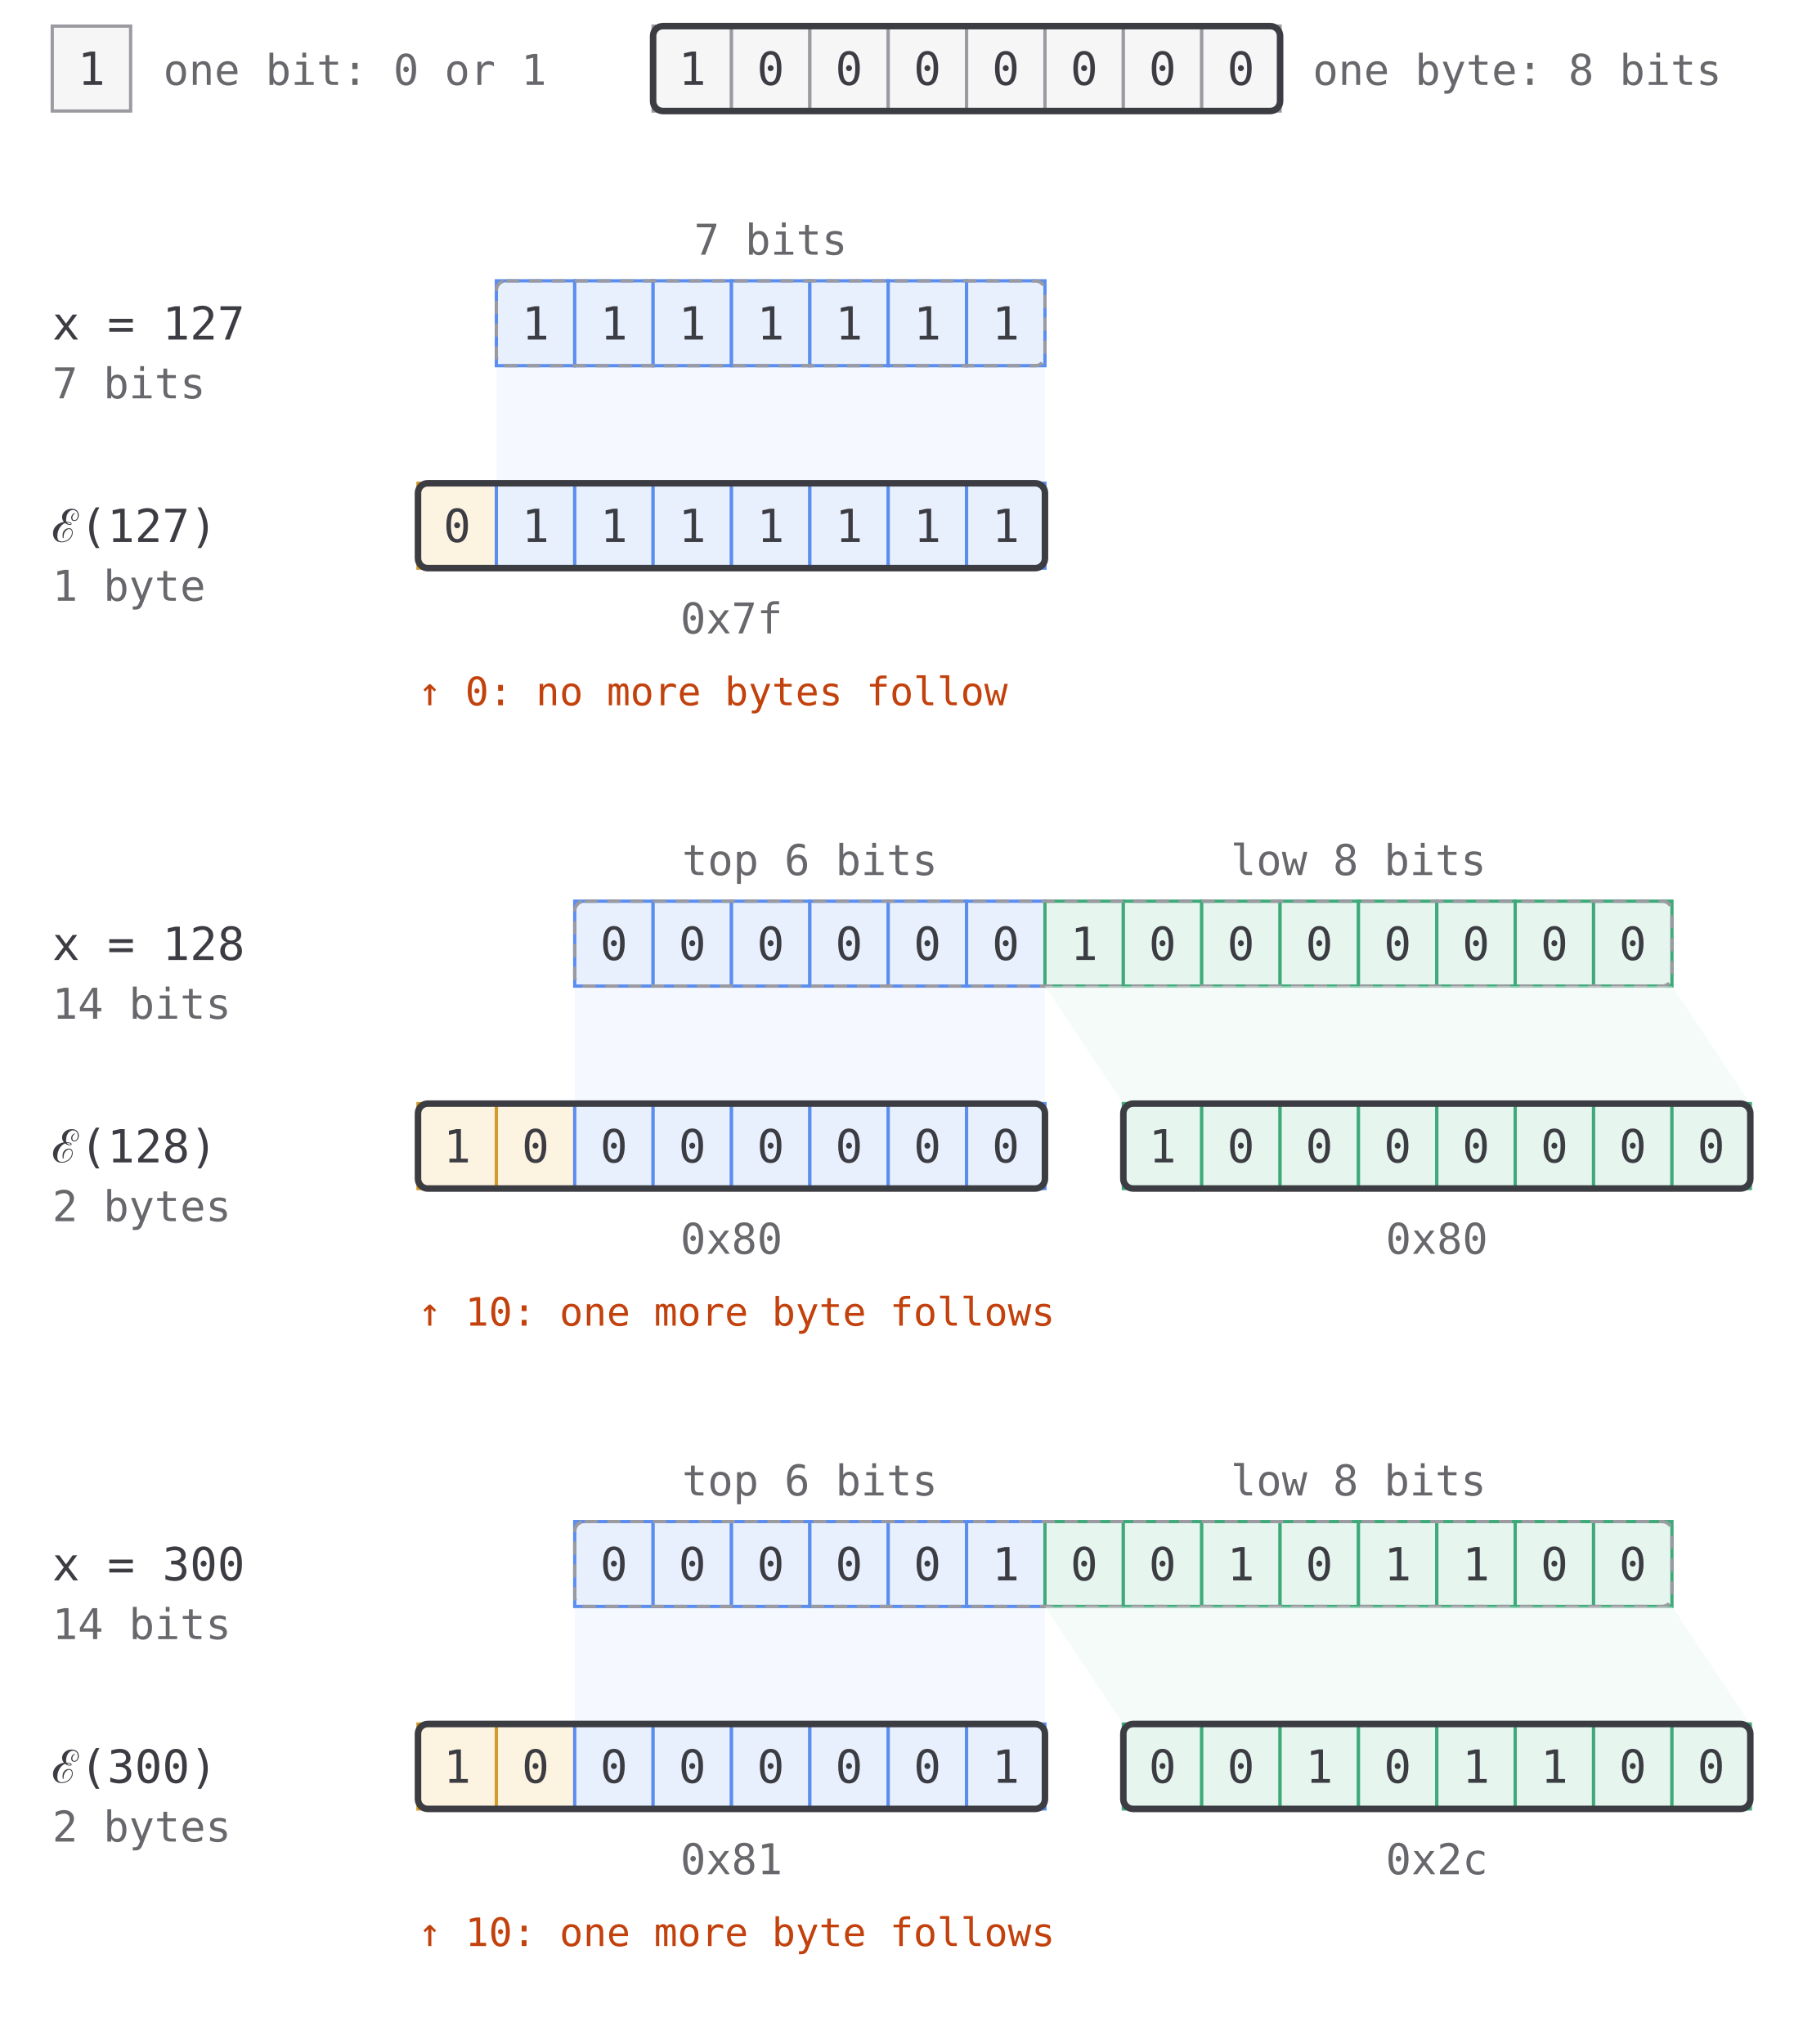
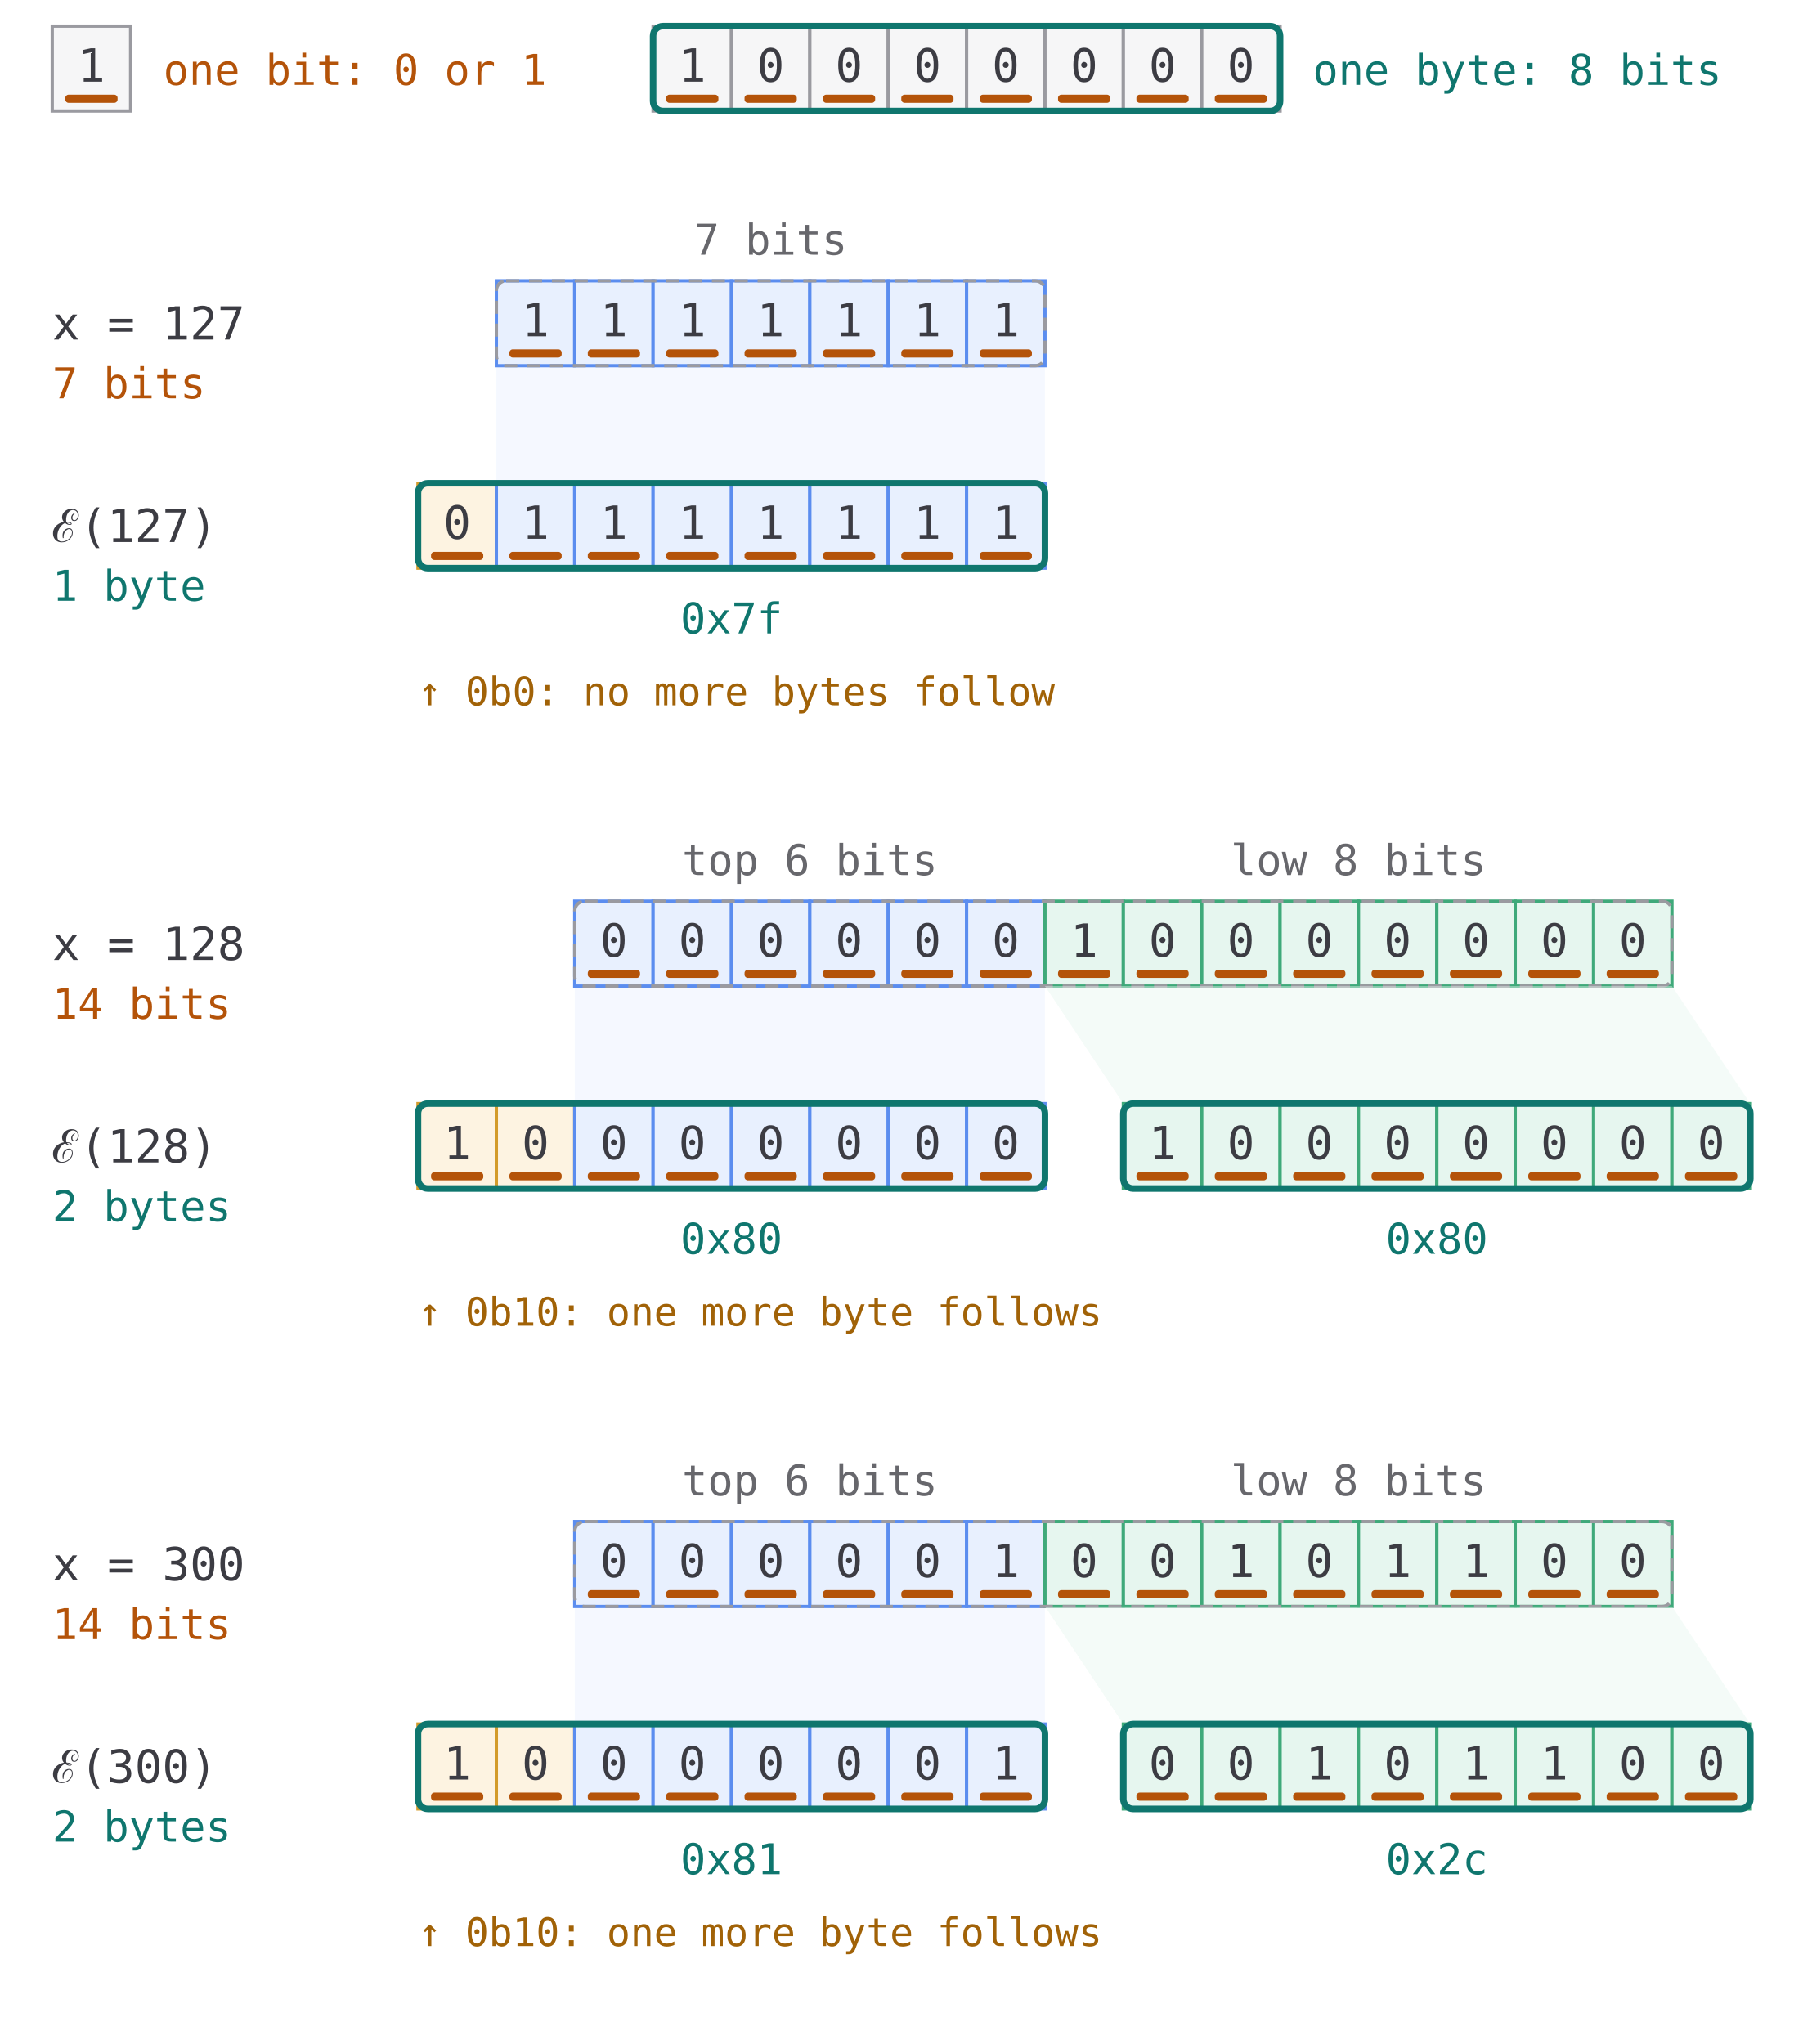
<svg xmlns="http://www.w3.org/2000/svg" viewBox="0 0 552 626" width="552" font-family="ui-monospace, SFMono-Regular, Menlo, monospace" font-size="14">
  <style>
  text { fill: #3c3c43; text-anchor: middle; }
  .label, .sub { text-anchor: start; }
  .group, .hex, .sub { fill: #67676c; font-size: 13px; }
-   .note { fill: #c2410c; font-size: 12px; text-anchor: start; }
+   .note { fill: #a16207; font-size: 12px; text-anchor: start; }
+   .group.bits, .sub.bits { fill: #b45309; }
+   .sub.bytes, .hex { fill: #0f766e; }
+   .bitbar { fill: #b45309; stroke: none; }
  .plain { fill: #f6f6f7; stroke: #9a9aa0; }
  .mark { fill: #fdf3e1; stroke: #d39b2a; }
  .top { fill: #e8f0fe; stroke: #5b8def; }
  .low { fill: #e6f6ef; stroke: #3fa97a; }
  .carry { stroke: none; opacity: 0.45; }
  .number { fill: none; stroke: #9a9aa0; stroke-dasharray: 4 3; }
-   .byte { fill: none; stroke: #3c3c43; stroke-width: 2; }
+   .byte { fill: none; stroke: #0f766e; stroke-width: 2; }
  @media (prefers-color-scheme: dark) {
    text { fill: #dfdfd6; }
    .group, .hex, .sub { fill: #a8a8a0; }
-     .note { fill: #ff9a5c; }
+     .note { fill: #e0b04a; }
+     .sub.bits, .bitbar { fill: #f0a35e; }
+     .sub.bytes, .hex { fill: #4fd1c5; }
    .plain { fill: #2a2a2e; stroke: #8a8a90; }
    .mark { fill: #3a2e14; stroke: #e0b04a; }
    .top { fill: #1e2a44; stroke: #7aa2f7; }
    .low { fill: #1b3329; stroke: #4fc08d; }
    .number { stroke: #8a8a90; }
-     .byte { stroke: #dfdfd6; }
+     .byte { stroke: #4fd1c5; }
  }
</style>
  <rect class="plain" x="16" y="8" width="24" height="26" />
-   <text x="28" y="26">1</text>
-   <text class="sub" x="50" y="26">one bit: 0 or 1</text>
+   <text x="28" y="25">1</text>
+   <rect class="bitbar" x="20" y="29" width="16" height="2.5" rx="1" />
+   <text class="sub bits" x="50" y="26">one bit: 0 or 1</text>
  <rect class="plain" x="200" y="8" width="24" height="26" />
-   <text x="212" y="26">1</text>
+   <text x="212" y="25">1</text>
+   <rect class="bitbar" x="204" y="29" width="16" height="2.5" rx="1" />
  <rect class="plain" x="224" y="8" width="24" height="26" />
-   <text x="236" y="26">0</text>
+   <text x="236" y="25">0</text>
+   <rect class="bitbar" x="228" y="29" width="16" height="2.5" rx="1" />
  <rect class="plain" x="248" y="8" width="24" height="26" />
-   <text x="260" y="26">0</text>
+   <text x="260" y="25">0</text>
+   <rect class="bitbar" x="252" y="29" width="16" height="2.5" rx="1" />
  <rect class="plain" x="272" y="8" width="24" height="26" />
-   <text x="284" y="26">0</text>
+   <text x="284" y="25">0</text>
+   <rect class="bitbar" x="276" y="29" width="16" height="2.5" rx="1" />
  <rect class="plain" x="296" y="8" width="24" height="26" />
-   <text x="308" y="26">0</text>
+   <text x="308" y="25">0</text>
+   <rect class="bitbar" x="300" y="29" width="16" height="2.5" rx="1" />
  <rect class="plain" x="320" y="8" width="24" height="26" />
-   <text x="332" y="26">0</text>
+   <text x="332" y="25">0</text>
+   <rect class="bitbar" x="324" y="29" width="16" height="2.5" rx="1" />
  <rect class="plain" x="344" y="8" width="24" height="26" />
-   <text x="356" y="26">0</text>
+   <text x="356" y="25">0</text>
+   <rect class="bitbar" x="348" y="29" width="16" height="2.5" rx="1" />
  <rect class="plain" x="368" y="8" width="24" height="26" />
-   <text x="380" y="26">0</text>
+   <text x="380" y="25">0</text>
+   <rect class="bitbar" x="372" y="29" width="16" height="2.5" rx="1" />
  <rect class="byte" x="200" y="8" width="192" height="26" rx="3" />
-   <text class="sub" x="402" y="26">one byte: 8 bits</text>
+   <text class="sub bytes" x="402" y="26">one byte: 8 bits</text>
  <text class="label" x="16" y="104">x = 127</text>
-   <text class="sub" x="16" y="122">7 bits</text>
+   <text class="sub bits" x="16" y="122">7 bits</text>
  <text class="label" x="16" y="166">ℰ(127)</text>
-   <text class="sub" x="16" y="184">1 byte</text>
+   <text class="sub bytes" x="16" y="184">1 byte</text>
  <text class="group" x="236" y="78">7 bits</text>
  <polygon class="carry top" points="152,112 320,112 320,148 152,148" />
  <rect class="top" x="152" y="86" width="24" height="26" />
-   <text x="164" y="104">1</text>
+   <text x="164" y="103">1</text>
+   <rect class="bitbar" x="156" y="107" width="16" height="2.5" rx="1" />
  <rect class="top" x="176" y="86" width="24" height="26" />
-   <text x="188" y="104">1</text>
+   <text x="188" y="103">1</text>
+   <rect class="bitbar" x="180" y="107" width="16" height="2.5" rx="1" />
  <rect class="top" x="200" y="86" width="24" height="26" />
-   <text x="212" y="104">1</text>
+   <text x="212" y="103">1</text>
+   <rect class="bitbar" x="204" y="107" width="16" height="2.5" rx="1" />
  <rect class="top" x="224" y="86" width="24" height="26" />
-   <text x="236" y="104">1</text>
+   <text x="236" y="103">1</text>
+   <rect class="bitbar" x="228" y="107" width="16" height="2.5" rx="1" />
  <rect class="top" x="248" y="86" width="24" height="26" />
-   <text x="260" y="104">1</text>
+   <text x="260" y="103">1</text>
+   <rect class="bitbar" x="252" y="107" width="16" height="2.5" rx="1" />
  <rect class="top" x="272" y="86" width="24" height="26" />
-   <text x="284" y="104">1</text>
+   <text x="284" y="103">1</text>
+   <rect class="bitbar" x="276" y="107" width="16" height="2.5" rx="1" />
  <rect class="top" x="296" y="86" width="24" height="26" />
-   <text x="308" y="104">1</text>
+   <text x="308" y="103">1</text>
+   <rect class="bitbar" x="300" y="107" width="16" height="2.5" rx="1" />
  <rect class="number" x="152" y="86" width="168" height="26" rx="3" />
  <rect class="mark" x="128" y="148" width="24" height="26" />
-   <text x="140" y="166">0</text>
+   <text x="140" y="165">0</text>
+   <rect class="bitbar" x="132" y="169" width="16" height="2.5" rx="1" />
  <rect class="top" x="152" y="148" width="24" height="26" />
-   <text x="164" y="166">1</text>
+   <text x="164" y="165">1</text>
+   <rect class="bitbar" x="156" y="169" width="16" height="2.5" rx="1" />
  <rect class="top" x="176" y="148" width="24" height="26" />
-   <text x="188" y="166">1</text>
+   <text x="188" y="165">1</text>
+   <rect class="bitbar" x="180" y="169" width="16" height="2.5" rx="1" />
  <rect class="top" x="200" y="148" width="24" height="26" />
-   <text x="212" y="166">1</text>
+   <text x="212" y="165">1</text>
+   <rect class="bitbar" x="204" y="169" width="16" height="2.5" rx="1" />
  <rect class="top" x="224" y="148" width="24" height="26" />
-   <text x="236" y="166">1</text>
+   <text x="236" y="165">1</text>
+   <rect class="bitbar" x="228" y="169" width="16" height="2.5" rx="1" />
  <rect class="top" x="248" y="148" width="24" height="26" />
-   <text x="260" y="166">1</text>
+   <text x="260" y="165">1</text>
+   <rect class="bitbar" x="252" y="169" width="16" height="2.5" rx="1" />
  <rect class="top" x="272" y="148" width="24" height="26" />
-   <text x="284" y="166">1</text>
+   <text x="284" y="165">1</text>
+   <rect class="bitbar" x="276" y="169" width="16" height="2.5" rx="1" />
  <rect class="top" x="296" y="148" width="24" height="26" />
-   <text x="308" y="166">1</text>
+   <text x="308" y="165">1</text>
+   <rect class="bitbar" x="300" y="169" width="16" height="2.5" rx="1" />
  <rect class="byte" x="128" y="148" width="192" height="26" rx="3" />
  <text class="hex" x="224" y="194">0x7f</text>
-   <text class="note" x="128" y="216">↑ 0: no more bytes follow</text>
+   <text class="note" x="128" y="216">↑ 0b0: no more bytes follow</text>
  <text class="label" x="16" y="294">x = 128</text>
-   <text class="sub" x="16" y="312">14 bits</text>
+   <text class="sub bits" x="16" y="312">14 bits</text>
  <text class="label" x="16" y="356">ℰ(128)</text>
-   <text class="sub" x="16" y="374">2 bytes</text>
+   <text class="sub bytes" x="16" y="374">2 bytes</text>
  <text class="group" x="248" y="268">top 6 bits</text>
  <polygon class="carry top" points="176,302 320,302 320,338 176,338" />
  <rect class="top" x="176" y="276" width="24" height="26" />
-   <text x="188" y="294">0</text>
+   <text x="188" y="293">0</text>
+   <rect class="bitbar" x="180" y="297" width="16" height="2.5" rx="1" />
  <rect class="top" x="200" y="276" width="24" height="26" />
-   <text x="212" y="294">0</text>
+   <text x="212" y="293">0</text>
+   <rect class="bitbar" x="204" y="297" width="16" height="2.5" rx="1" />
  <rect class="top" x="224" y="276" width="24" height="26" />
-   <text x="236" y="294">0</text>
+   <text x="236" y="293">0</text>
+   <rect class="bitbar" x="228" y="297" width="16" height="2.5" rx="1" />
  <rect class="top" x="248" y="276" width="24" height="26" />
-   <text x="260" y="294">0</text>
+   <text x="260" y="293">0</text>
+   <rect class="bitbar" x="252" y="297" width="16" height="2.5" rx="1" />
  <rect class="top" x="272" y="276" width="24" height="26" />
-   <text x="284" y="294">0</text>
+   <text x="284" y="293">0</text>
+   <rect class="bitbar" x="276" y="297" width="16" height="2.5" rx="1" />
  <rect class="top" x="296" y="276" width="24" height="26" />
-   <text x="308" y="294">0</text>
+   <text x="308" y="293">0</text>
+   <rect class="bitbar" x="300" y="297" width="16" height="2.5" rx="1" />
  <rect class="low" x="320" y="276" width="24" height="26" />
-   <text x="332" y="294">1</text>
+   <text x="332" y="293">1</text>
+   <rect class="bitbar" x="324" y="297" width="16" height="2.5" rx="1" />
  <rect class="low" x="344" y="276" width="24" height="26" />
-   <text x="356" y="294">0</text>
+   <text x="356" y="293">0</text>
+   <rect class="bitbar" x="348" y="297" width="16" height="2.5" rx="1" />
  <rect class="low" x="368" y="276" width="24" height="26" />
-   <text x="380" y="294">0</text>
+   <text x="380" y="293">0</text>
+   <rect class="bitbar" x="372" y="297" width="16" height="2.5" rx="1" />
  <rect class="low" x="392" y="276" width="24" height="26" />
-   <text x="404" y="294">0</text>
+   <text x="404" y="293">0</text>
+   <rect class="bitbar" x="396" y="297" width="16" height="2.5" rx="1" />
  <rect class="low" x="416" y="276" width="24" height="26" />
-   <text x="428" y="294">0</text>
+   <text x="428" y="293">0</text>
+   <rect class="bitbar" x="420" y="297" width="16" height="2.5" rx="1" />
  <rect class="low" x="440" y="276" width="24" height="26" />
-   <text x="452" y="294">0</text>
+   <text x="452" y="293">0</text>
+   <rect class="bitbar" x="444" y="297" width="16" height="2.5" rx="1" />
  <rect class="low" x="464" y="276" width="24" height="26" />
-   <text x="476" y="294">0</text>
+   <text x="476" y="293">0</text>
+   <rect class="bitbar" x="468" y="297" width="16" height="2.5" rx="1" />
  <rect class="low" x="488" y="276" width="24" height="26" />
-   <text x="500" y="294">0</text>
+   <text x="500" y="293">0</text>
+   <rect class="bitbar" x="492" y="297" width="16" height="2.5" rx="1" />
  <rect class="number" x="176" y="276" width="336" height="26" rx="3" />
  <text class="group" x="416" y="268">low 8 bits</text>
  <polygon class="carry low" points="320,302 512,302 536,338 344,338" />
  <rect class="mark" x="128" y="338" width="24" height="26" />
-   <text x="140" y="356">1</text>
+   <text x="140" y="355">1</text>
+   <rect class="bitbar" x="132" y="359" width="16" height="2.5" rx="1" />
  <rect class="mark" x="152" y="338" width="24" height="26" />
-   <text x="164" y="356">0</text>
+   <text x="164" y="355">0</text>
+   <rect class="bitbar" x="156" y="359" width="16" height="2.5" rx="1" />
  <rect class="top" x="176" y="338" width="24" height="26" />
-   <text x="188" y="356">0</text>
+   <text x="188" y="355">0</text>
+   <rect class="bitbar" x="180" y="359" width="16" height="2.5" rx="1" />
  <rect class="top" x="200" y="338" width="24" height="26" />
-   <text x="212" y="356">0</text>
+   <text x="212" y="355">0</text>
+   <rect class="bitbar" x="204" y="359" width="16" height="2.5" rx="1" />
  <rect class="top" x="224" y="338" width="24" height="26" />
-   <text x="236" y="356">0</text>
+   <text x="236" y="355">0</text>
+   <rect class="bitbar" x="228" y="359" width="16" height="2.5" rx="1" />
  <rect class="top" x="248" y="338" width="24" height="26" />
-   <text x="260" y="356">0</text>
+   <text x="260" y="355">0</text>
+   <rect class="bitbar" x="252" y="359" width="16" height="2.5" rx="1" />
  <rect class="top" x="272" y="338" width="24" height="26" />
-   <text x="284" y="356">0</text>
+   <text x="284" y="355">0</text>
+   <rect class="bitbar" x="276" y="359" width="16" height="2.5" rx="1" />
  <rect class="top" x="296" y="338" width="24" height="26" />
-   <text x="308" y="356">0</text>
+   <text x="308" y="355">0</text>
+   <rect class="bitbar" x="300" y="359" width="16" height="2.5" rx="1" />
  <rect class="byte" x="128" y="338" width="192" height="26" rx="3" />
  <text class="hex" x="224" y="384">0x80</text>
  <rect class="low" x="344" y="338" width="24" height="26" />
-   <text x="356" y="356">1</text>
+   <text x="356" y="355">1</text>
+   <rect class="bitbar" x="348" y="359" width="16" height="2.5" rx="1" />
  <rect class="low" x="368" y="338" width="24" height="26" />
-   <text x="380" y="356">0</text>
+   <text x="380" y="355">0</text>
+   <rect class="bitbar" x="372" y="359" width="16" height="2.5" rx="1" />
  <rect class="low" x="392" y="338" width="24" height="26" />
-   <text x="404" y="356">0</text>
+   <text x="404" y="355">0</text>
+   <rect class="bitbar" x="396" y="359" width="16" height="2.5" rx="1" />
  <rect class="low" x="416" y="338" width="24" height="26" />
-   <text x="428" y="356">0</text>
+   <text x="428" y="355">0</text>
+   <rect class="bitbar" x="420" y="359" width="16" height="2.5" rx="1" />
  <rect class="low" x="440" y="338" width="24" height="26" />
-   <text x="452" y="356">0</text>
+   <text x="452" y="355">0</text>
+   <rect class="bitbar" x="444" y="359" width="16" height="2.5" rx="1" />
  <rect class="low" x="464" y="338" width="24" height="26" />
-   <text x="476" y="356">0</text>
+   <text x="476" y="355">0</text>
+   <rect class="bitbar" x="468" y="359" width="16" height="2.5" rx="1" />
  <rect class="low" x="488" y="338" width="24" height="26" />
-   <text x="500" y="356">0</text>
+   <text x="500" y="355">0</text>
+   <rect class="bitbar" x="492" y="359" width="16" height="2.5" rx="1" />
  <rect class="low" x="512" y="338" width="24" height="26" />
-   <text x="524" y="356">0</text>
+   <text x="524" y="355">0</text>
+   <rect class="bitbar" x="516" y="359" width="16" height="2.5" rx="1" />
  <rect class="byte" x="344" y="338" width="192" height="26" rx="3" />
  <text class="hex" x="440" y="384">0x80</text>
-   <text class="note" x="128" y="406">↑ 10: one more byte follows</text>
+   <text class="note" x="128" y="406">↑ 0b10: one more byte follows</text>
  <text class="label" x="16" y="484">x = 300</text>
-   <text class="sub" x="16" y="502">14 bits</text>
+   <text class="sub bits" x="16" y="502">14 bits</text>
  <text class="label" x="16" y="546">ℰ(300)</text>
-   <text class="sub" x="16" y="564">2 bytes</text>
+   <text class="sub bytes" x="16" y="564">2 bytes</text>
  <text class="group" x="248" y="458">top 6 bits</text>
  <polygon class="carry top" points="176,492 320,492 320,528 176,528" />
  <rect class="top" x="176" y="466" width="24" height="26" />
-   <text x="188" y="484">0</text>
+   <text x="188" y="483">0</text>
+   <rect class="bitbar" x="180" y="487" width="16" height="2.5" rx="1" />
  <rect class="top" x="200" y="466" width="24" height="26" />
-   <text x="212" y="484">0</text>
+   <text x="212" y="483">0</text>
+   <rect class="bitbar" x="204" y="487" width="16" height="2.5" rx="1" />
  <rect class="top" x="224" y="466" width="24" height="26" />
-   <text x="236" y="484">0</text>
+   <text x="236" y="483">0</text>
+   <rect class="bitbar" x="228" y="487" width="16" height="2.5" rx="1" />
  <rect class="top" x="248" y="466" width="24" height="26" />
-   <text x="260" y="484">0</text>
+   <text x="260" y="483">0</text>
+   <rect class="bitbar" x="252" y="487" width="16" height="2.5" rx="1" />
  <rect class="top" x="272" y="466" width="24" height="26" />
-   <text x="284" y="484">0</text>
+   <text x="284" y="483">0</text>
+   <rect class="bitbar" x="276" y="487" width="16" height="2.5" rx="1" />
  <rect class="top" x="296" y="466" width="24" height="26" />
-   <text x="308" y="484">1</text>
+   <text x="308" y="483">1</text>
+   <rect class="bitbar" x="300" y="487" width="16" height="2.5" rx="1" />
  <rect class="low" x="320" y="466" width="24" height="26" />
-   <text x="332" y="484">0</text>
+   <text x="332" y="483">0</text>
+   <rect class="bitbar" x="324" y="487" width="16" height="2.5" rx="1" />
  <rect class="low" x="344" y="466" width="24" height="26" />
-   <text x="356" y="484">0</text>
+   <text x="356" y="483">0</text>
+   <rect class="bitbar" x="348" y="487" width="16" height="2.5" rx="1" />
  <rect class="low" x="368" y="466" width="24" height="26" />
-   <text x="380" y="484">1</text>
+   <text x="380" y="483">1</text>
+   <rect class="bitbar" x="372" y="487" width="16" height="2.5" rx="1" />
  <rect class="low" x="392" y="466" width="24" height="26" />
-   <text x="404" y="484">0</text>
+   <text x="404" y="483">0</text>
+   <rect class="bitbar" x="396" y="487" width="16" height="2.5" rx="1" />
  <rect class="low" x="416" y="466" width="24" height="26" />
-   <text x="428" y="484">1</text>
+   <text x="428" y="483">1</text>
+   <rect class="bitbar" x="420" y="487" width="16" height="2.5" rx="1" />
  <rect class="low" x="440" y="466" width="24" height="26" />
-   <text x="452" y="484">1</text>
+   <text x="452" y="483">1</text>
+   <rect class="bitbar" x="444" y="487" width="16" height="2.5" rx="1" />
  <rect class="low" x="464" y="466" width="24" height="26" />
-   <text x="476" y="484">0</text>
+   <text x="476" y="483">0</text>
+   <rect class="bitbar" x="468" y="487" width="16" height="2.5" rx="1" />
  <rect class="low" x="488" y="466" width="24" height="26" />
-   <text x="500" y="484">0</text>
+   <text x="500" y="483">0</text>
+   <rect class="bitbar" x="492" y="487" width="16" height="2.5" rx="1" />
  <rect class="number" x="176" y="466" width="336" height="26" rx="3" />
  <text class="group" x="416" y="458">low 8 bits</text>
  <polygon class="carry low" points="320,492 512,492 536,528 344,528" />
  <rect class="mark" x="128" y="528" width="24" height="26" />
-   <text x="140" y="546">1</text>
+   <text x="140" y="545">1</text>
+   <rect class="bitbar" x="132" y="549" width="16" height="2.5" rx="1" />
  <rect class="mark" x="152" y="528" width="24" height="26" />
-   <text x="164" y="546">0</text>
+   <text x="164" y="545">0</text>
+   <rect class="bitbar" x="156" y="549" width="16" height="2.5" rx="1" />
  <rect class="top" x="176" y="528" width="24" height="26" />
-   <text x="188" y="546">0</text>
+   <text x="188" y="545">0</text>
+   <rect class="bitbar" x="180" y="549" width="16" height="2.5" rx="1" />
  <rect class="top" x="200" y="528" width="24" height="26" />
-   <text x="212" y="546">0</text>
+   <text x="212" y="545">0</text>
+   <rect class="bitbar" x="204" y="549" width="16" height="2.5" rx="1" />
  <rect class="top" x="224" y="528" width="24" height="26" />
-   <text x="236" y="546">0</text>
+   <text x="236" y="545">0</text>
+   <rect class="bitbar" x="228" y="549" width="16" height="2.5" rx="1" />
  <rect class="top" x="248" y="528" width="24" height="26" />
-   <text x="260" y="546">0</text>
+   <text x="260" y="545">0</text>
+   <rect class="bitbar" x="252" y="549" width="16" height="2.5" rx="1" />
  <rect class="top" x="272" y="528" width="24" height="26" />
-   <text x="284" y="546">0</text>
+   <text x="284" y="545">0</text>
+   <rect class="bitbar" x="276" y="549" width="16" height="2.5" rx="1" />
  <rect class="top" x="296" y="528" width="24" height="26" />
-   <text x="308" y="546">1</text>
+   <text x="308" y="545">1</text>
+   <rect class="bitbar" x="300" y="549" width="16" height="2.5" rx="1" />
  <rect class="byte" x="128" y="528" width="192" height="26" rx="3" />
  <text class="hex" x="224" y="574">0x81</text>
  <rect class="low" x="344" y="528" width="24" height="26" />
-   <text x="356" y="546">0</text>
+   <text x="356" y="545">0</text>
+   <rect class="bitbar" x="348" y="549" width="16" height="2.5" rx="1" />
  <rect class="low" x="368" y="528" width="24" height="26" />
-   <text x="380" y="546">0</text>
+   <text x="380" y="545">0</text>
+   <rect class="bitbar" x="372" y="549" width="16" height="2.5" rx="1" />
  <rect class="low" x="392" y="528" width="24" height="26" />
-   <text x="404" y="546">1</text>
+   <text x="404" y="545">1</text>
+   <rect class="bitbar" x="396" y="549" width="16" height="2.5" rx="1" />
  <rect class="low" x="416" y="528" width="24" height="26" />
-   <text x="428" y="546">0</text>
+   <text x="428" y="545">0</text>
+   <rect class="bitbar" x="420" y="549" width="16" height="2.5" rx="1" />
  <rect class="low" x="440" y="528" width="24" height="26" />
-   <text x="452" y="546">1</text>
+   <text x="452" y="545">1</text>
+   <rect class="bitbar" x="444" y="549" width="16" height="2.5" rx="1" />
  <rect class="low" x="464" y="528" width="24" height="26" />
-   <text x="476" y="546">1</text>
+   <text x="476" y="545">1</text>
+   <rect class="bitbar" x="468" y="549" width="16" height="2.5" rx="1" />
  <rect class="low" x="488" y="528" width="24" height="26" />
-   <text x="500" y="546">0</text>
+   <text x="500" y="545">0</text>
+   <rect class="bitbar" x="492" y="549" width="16" height="2.5" rx="1" />
  <rect class="low" x="512" y="528" width="24" height="26" />
-   <text x="524" y="546">0</text>
+   <text x="524" y="545">0</text>
+   <rect class="bitbar" x="516" y="549" width="16" height="2.5" rx="1" />
  <rect class="byte" x="344" y="528" width="192" height="26" rx="3" />
  <text class="hex" x="440" y="574">0x2c</text>
-   <text class="note" x="128" y="596">↑ 10: one more byte follows</text>
+   <text class="note" x="128" y="596">↑ 0b10: one more byte follows</text>
</svg>
